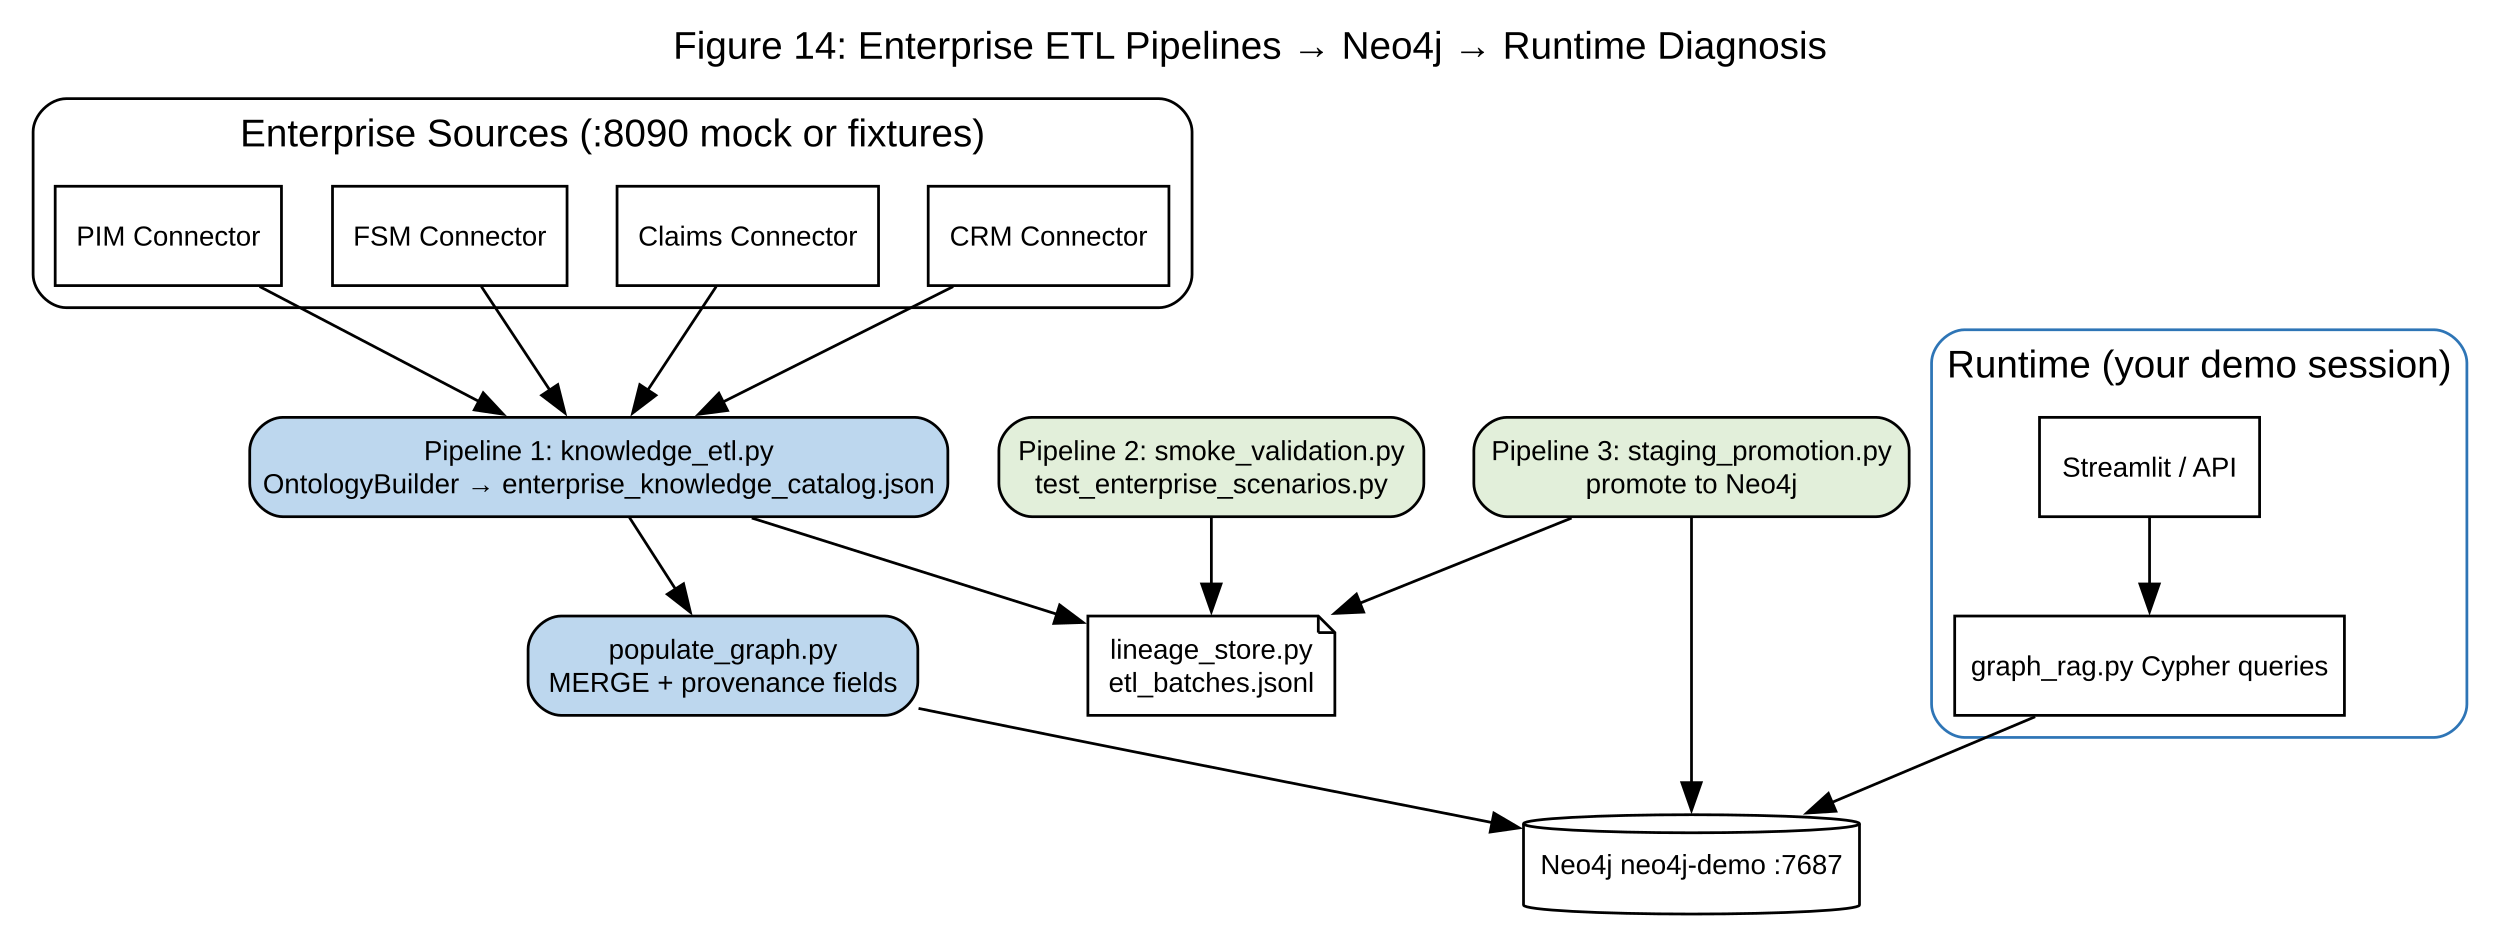
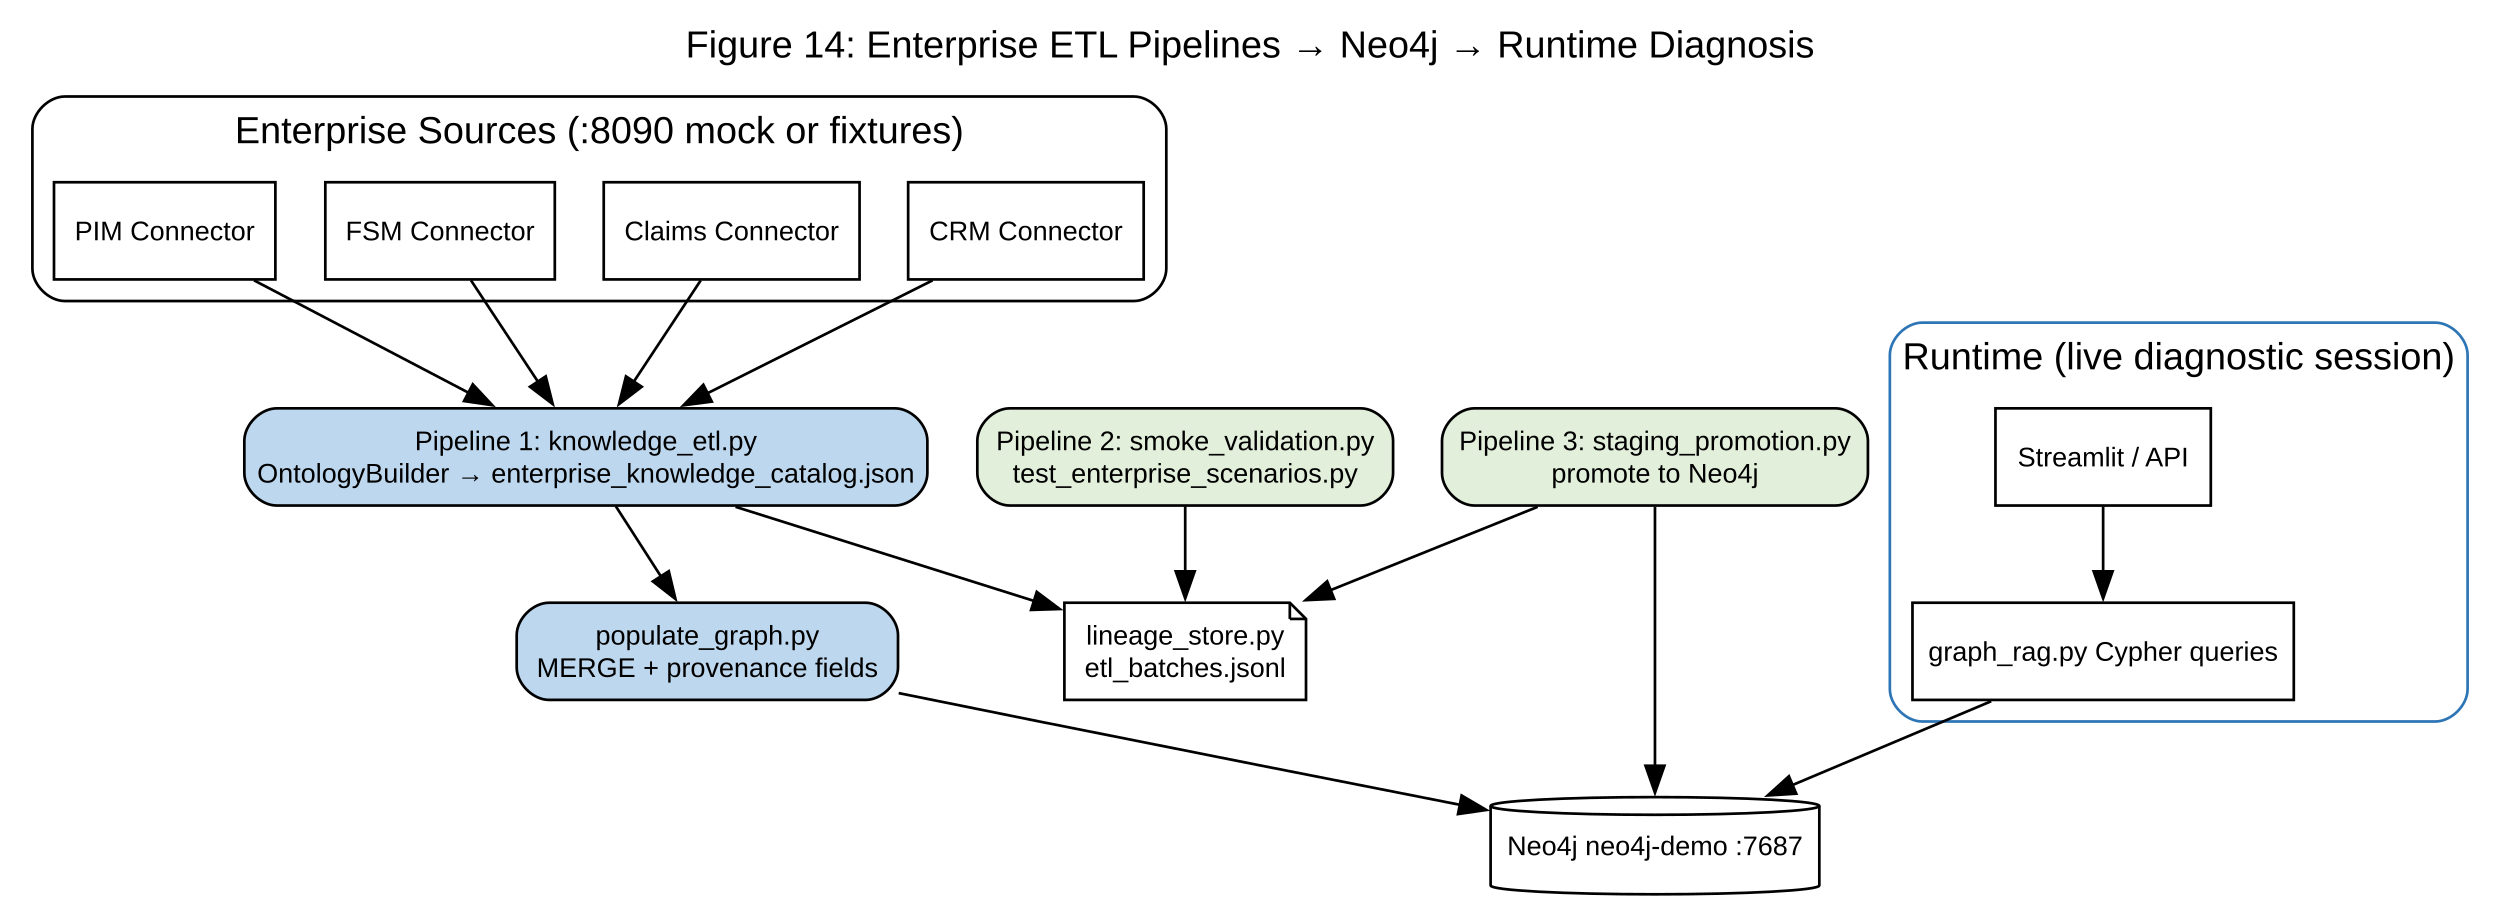
- <svg xmlns="http://www.w3.org/2000/svg" width="906pt" height="335pt" viewBox="0.00 0.00 906.00 335.00">
+ <svg xmlns="http://www.w3.org/2000/svg" width="926pt" height="335pt" viewBox="0.00 0.00 926.00 335.00">
  <g id="graph0" class="graph" transform="scale(1 1) rotate(0) translate(4 331.25)">
-     <polygon fill="white" stroke="none" points="-4,4 -4,-331.25 902,-331.25 902,4 -4,4" />
-     <text xml:space="preserve" text-anchor="middle" x="449" y="-309.95" font-family="Arial" font-size="14.00">Figure 14: Enterprise ETL Pipelines → Neo4j → Runtime Diagnosis</text>
+     <polygon fill="white" stroke="none" points="-4,4 -4,-331.25 922,-331.25 922,4 -4,4" />
+     <text xml:space="preserve" text-anchor="middle" x="459" y="-309.95" font-family="Arial" font-size="14.00">Figure 14: Enterprise ETL Pipelines → Neo4j → Runtime Diagnosis</text>
    <g id="clust1" class="cluster">
      <path fill="white" stroke="black" d="M20,-219.75C20,-219.75 416,-219.75 416,-219.75 422,-219.75 428,-225.75 428,-231.75 428,-231.75 428,-283.5 428,-283.5 428,-289.5 422,-295.5 416,-295.5 416,-295.5 20,-295.5 20,-295.5 14,-295.5 8,-289.5 8,-283.5 8,-283.5 8,-231.75 8,-231.75 8,-225.75 14,-219.75 20,-219.75" />
      <text xml:space="preserve" text-anchor="middle" x="218" y="-278.2" font-family="Arial" font-size="14.00">Enterprise Sources (:8090 mock or fixtures)</text>
    </g>
    <g id="clust2" class="cluster">
-       <path fill="white" stroke="#2e75b6" d="M708,-64C708,-64 878,-64 878,-64 884,-64 890,-70 890,-76 890,-76 890,-199.75 890,-199.75 890,-205.75 884,-211.75 878,-211.75 878,-211.75 708,-211.75 708,-211.75 702,-211.75 696,-205.75 696,-199.75 696,-199.75 696,-76 696,-76 696,-70 702,-64 708,-64" />
-       <text xml:space="preserve" text-anchor="middle" x="793" y="-194.45" font-family="Arial" font-size="14.00">Runtime (your demo session)</text>
+       <path fill="white" stroke="#2e75b6" d="M708,-64C708,-64 898,-64 898,-64 904,-64 910,-70 910,-76 910,-76 910,-199.75 910,-199.75 910,-205.75 904,-211.75 898,-211.75 898,-211.75 708,-211.75 708,-211.75 702,-211.75 696,-205.75 696,-199.75 696,-199.75 696,-76 696,-76 696,-70 702,-64 708,-64" />
+       <text xml:space="preserve" text-anchor="middle" x="803" y="-194.45" font-family="Arial" font-size="14.00">Runtime (live diagnostic session)</text>
    </g>
    <g id="node1" class="node">
      <polygon fill="none" stroke="black" points="98,-263.75 16,-263.75 16,-227.75 98,-227.75 98,-263.75" />
      <text xml:space="preserve" text-anchor="middle" x="57" y="-242.25" font-family="Arial" font-size="10.00">PIM Connector</text>
    </g>
    <g id="node5" class="node">
      <path fill="#bdd7ee" stroke="black" d="M327.5,-180C327.5,-180 98.5,-180 98.5,-180 92.5,-180 86.5,-174 86.5,-168 86.5,-168 86.5,-156 86.5,-156 86.5,-150 92.5,-144 98.5,-144 98.5,-144 327.5,-144 327.5,-144 333.5,-144 339.5,-150 339.5,-156 339.5,-156 339.5,-168 339.5,-168 339.5,-174 333.5,-180 327.5,-180" />
      <text xml:space="preserve" text-anchor="middle" x="213" y="-164.5" font-family="Arial" font-size="10.00">Pipeline 1: knowledge_etl.py</text>
      <text xml:space="preserve" text-anchor="middle" x="213" y="-152.5" font-family="Arial" font-size="10.00">OntologyBuilder → enterprise_knowledge_catalog.json</text>
    </g>
    <g id="edge1" class="edge">
      <path fill="none" stroke="black" d="M90.08,-227.41C113.27,-215.26 144.5,-198.9 169.67,-185.71" />
      <polygon fill="black" stroke="black" points="171.12,-188.9 178.35,-181.16 167.87,-182.7 171.12,-188.9" />
    </g>
    <g id="node2" class="node">
      <polygon fill="none" stroke="black" points="201.5,-263.75 116.5,-263.75 116.5,-227.75 201.5,-227.75 201.5,-263.75" />
      <text xml:space="preserve" text-anchor="middle" x="159" y="-242.25" font-family="Arial" font-size="10.00">FSM Connector</text>
    </g>
    <g id="edge2" class="edge">
      <path fill="none" stroke="black" d="M170.45,-227.41C177.68,-216.47 187.17,-202.1 195.35,-189.72" />
      <polygon fill="black" stroke="black" points="198.14,-191.85 200.73,-181.57 192.3,-187.99 198.14,-191.85" />
    </g>
    <g id="node3" class="node">
      <polygon fill="none" stroke="black" points="314.38,-263.75 219.62,-263.75 219.62,-227.75 314.38,-227.75 314.38,-263.75" />
      <text xml:space="preserve" text-anchor="middle" x="267" y="-242.25" font-family="Arial" font-size="10.00">Claims Connector</text>
    </g>
    <g id="edge3" class="edge">
      <path fill="none" stroke="black" d="M255.55,-227.41C248.32,-216.47 238.83,-202.1 230.65,-189.72" />
      <polygon fill="black" stroke="black" points="233.7,-187.99 225.27,-181.57 227.86,-191.85 233.7,-187.99" />
    </g>
    <g id="node4" class="node">
      <polygon fill="none" stroke="black" points="419.62,-263.75 332.38,-263.75 332.38,-227.75 419.62,-227.75 419.62,-263.75" />
      <text xml:space="preserve" text-anchor="middle" x="376" y="-242.25" font-family="Arial" font-size="10.00">CRM Connector</text>
    </g>
    <g id="edge4" class="edge">
      <path fill="none" stroke="black" d="M341.43,-227.41C317.09,-215.21 284.29,-198.75 257.92,-185.53" />
      <polygon fill="black" stroke="black" points="259.66,-182.49 249.15,-181.13 256.52,-188.74 259.66,-182.49" />
    </g>
    <g id="node6" class="node">
      <path fill="#bdd7ee" stroke="black" d="M316.62,-108C316.62,-108 199.38,-108 199.38,-108 193.38,-108 187.38,-102 187.38,-96 187.38,-96 187.38,-84 187.38,-84 187.38,-78 193.38,-72 199.38,-72 199.38,-72 316.62,-72 316.62,-72 322.62,-72 328.62,-78 328.62,-84 328.62,-84 328.62,-96 328.62,-96 328.62,-102 322.62,-108 316.62,-108" />
      <text xml:space="preserve" text-anchor="middle" x="258" y="-92.5" font-family="Arial" font-size="10.00">populate_graph.py</text>
      <text xml:space="preserve" text-anchor="middle" x="258" y="-80.5" font-family="Arial" font-size="10.00">MERGE + provenance fields</text>
    </g>
    <g id="edge5" class="edge">
      <path fill="none" stroke="black" d="M224.12,-143.7C229.19,-135.81 235.3,-126.3 240.93,-117.55" />
      <polygon fill="black" stroke="black" points="243.72,-119.68 246.19,-109.38 237.83,-115.9 243.72,-119.68" />
    </g>
    <g id="node9" class="node">
      <polygon fill="none" stroke="black" points="473.75,-108 390.25,-108 390.25,-72 479.75,-72 479.75,-102 473.75,-108" />
      <polyline fill="none" stroke="black" points="473.75,-108 473.75,-102" />
      <polyline fill="none" stroke="black" points="479.75,-102 473.75,-102" />
      <text xml:space="preserve" text-anchor="middle" x="435" y="-92.5" font-family="Arial" font-size="10.00">lineage_store.py</text>
      <text xml:space="preserve" text-anchor="middle" x="435" y="-80.5" font-family="Arial" font-size="10.00">etl_batches.jsonl</text>
    </g>
    <g id="edge7" class="edge">
      <path fill="none" stroke="black" d="M268.45,-143.52C302.29,-132.85 345.41,-119.25 379.29,-108.57" />
      <polygon fill="black" stroke="black" points="380.02,-112.01 388.5,-105.66 377.91,-105.33 380.02,-112.01" />
    </g>
    <g id="node10" class="node">
      <path fill="none" stroke="black" d="M669.88,-32.73C669.88,-34.53 642.59,-36 609,-36 575.41,-36 548.12,-34.53 548.12,-32.73 548.12,-32.73 548.12,-3.27 548.12,-3.27 548.12,-1.47 575.41,0 609,0 642.59,0 669.88,-1.47 669.88,-3.27 669.88,-3.27 669.88,-32.73 669.88,-32.73" />
      <path fill="none" stroke="black" d="M669.88,-32.73C669.88,-30.92 642.59,-29.45 609,-29.45 575.41,-29.45 548.12,-30.92 548.12,-32.73" />
      <text xml:space="preserve" text-anchor="middle" x="609" y="-14.5" font-family="Arial" font-size="10.00">Neo4j neo4j-demo :7687</text>
    </g>
    <g id="edge6" class="edge">
      <path fill="none" stroke="black" d="M328.88,-74.52C345.95,-71.06 364.12,-67.38 381,-64 433.15,-53.55 492.05,-41.93 536.92,-33.12" />
      <polygon fill="black" stroke="black" points="537.39,-36.59 546.53,-31.23 536.04,-29.72 537.39,-36.59" />
    </g>
    <g id="node7" class="node">
      <path fill="#e2efda" stroke="black" d="M500,-180C500,-180 370,-180 370,-180 364,-180 358,-174 358,-168 358,-168 358,-156 358,-156 358,-150 364,-144 370,-144 370,-144 500,-144 500,-144 506,-144 512,-150 512,-156 512,-156 512,-168 512,-168 512,-174 506,-180 500,-180" />
      <text xml:space="preserve" text-anchor="middle" x="435" y="-164.5" font-family="Arial" font-size="10.00">Pipeline 2: smoke_validation.py</text>
      <text xml:space="preserve" text-anchor="middle" x="435" y="-152.5" font-family="Arial" font-size="10.00">test_enterprise_scenarios.py</text>
    </g>
    <g id="edge8" class="edge">
      <path fill="none" stroke="black" d="M435,-143.7C435,-136.41 435,-127.73 435,-119.54" />
      <polygon fill="black" stroke="black" points="438.5,-119.62 435,-109.62 431.5,-119.62 438.5,-119.62" />
    </g>
    <g id="node8" class="node">
      <path fill="#e2efda" stroke="black" d="M675.88,-180C675.88,-180 542.12,-180 542.12,-180 536.12,-180 530.12,-174 530.12,-168 530.12,-168 530.12,-156 530.12,-156 530.12,-150 536.12,-144 542.12,-144 542.12,-144 675.88,-144 675.88,-144 681.88,-144 687.88,-150 687.88,-156 687.88,-156 687.88,-168 687.88,-168 687.88,-174 681.88,-180 675.88,-180" />
      <text xml:space="preserve" text-anchor="middle" x="609" y="-164.5" font-family="Arial" font-size="10.00">Pipeline 3: staging_promotion.py</text>
      <text xml:space="preserve" text-anchor="middle" x="609" y="-152.5" font-family="Arial" font-size="10.00">promote to Neo4j</text>
    </g>
    <g id="edge10" class="edge">
      <path fill="none" stroke="black" d="M565.54,-143.52C542.31,-134.17 513.49,-122.57 488.84,-112.66" />
      <polygon fill="black" stroke="black" points="490.19,-109.43 479.61,-108.95 487.58,-115.93 490.19,-109.43" />
    </g>
    <g id="edge9" class="edge">
      <path fill="none" stroke="black" d="M609,-143.59C609,-119.61 609,-76.14 609,-47.42" />
      <polygon fill="black" stroke="black" points="612.5,-47.62 609,-37.62 605.5,-47.62 612.5,-47.62" />
    </g>
    <g id="node11" class="node">
      <polygon fill="none" stroke="black" points="814.88,-180 735.12,-180 735.12,-144 814.88,-144 814.88,-180" />
      <text xml:space="preserve" text-anchor="middle" x="775" y="-158.5" font-family="Arial" font-size="10.00">Streamlit / API</text>
    </g>
    <g id="node12" class="node">
      <polygon fill="none" stroke="black" points="845.62,-108 704.38,-108 704.38,-72 845.62,-72 845.62,-108" />
      <text xml:space="preserve" text-anchor="middle" x="775" y="-86.5" font-family="Arial" font-size="10.00">graph_rag.py Cypher queries</text>
    </g>
    <g id="edge11" class="edge">
      <path fill="none" stroke="black" d="M775,-143.7C775,-136.41 775,-127.73 775,-119.54" />
      <polygon fill="black" stroke="black" points="778.5,-119.62 775,-109.62 771.5,-119.62 778.5,-119.62" />
    </g>
    <g id="edge12" class="edge">
      <path fill="none" stroke="black" d="M733.54,-71.52C711.22,-62.11 683.5,-50.42 659.89,-40.46" />
      <polygon fill="black" stroke="black" points="661.33,-37.27 650.75,-36.61 658.61,-43.72 661.33,-37.27" />
    </g>
  </g>
</svg>
